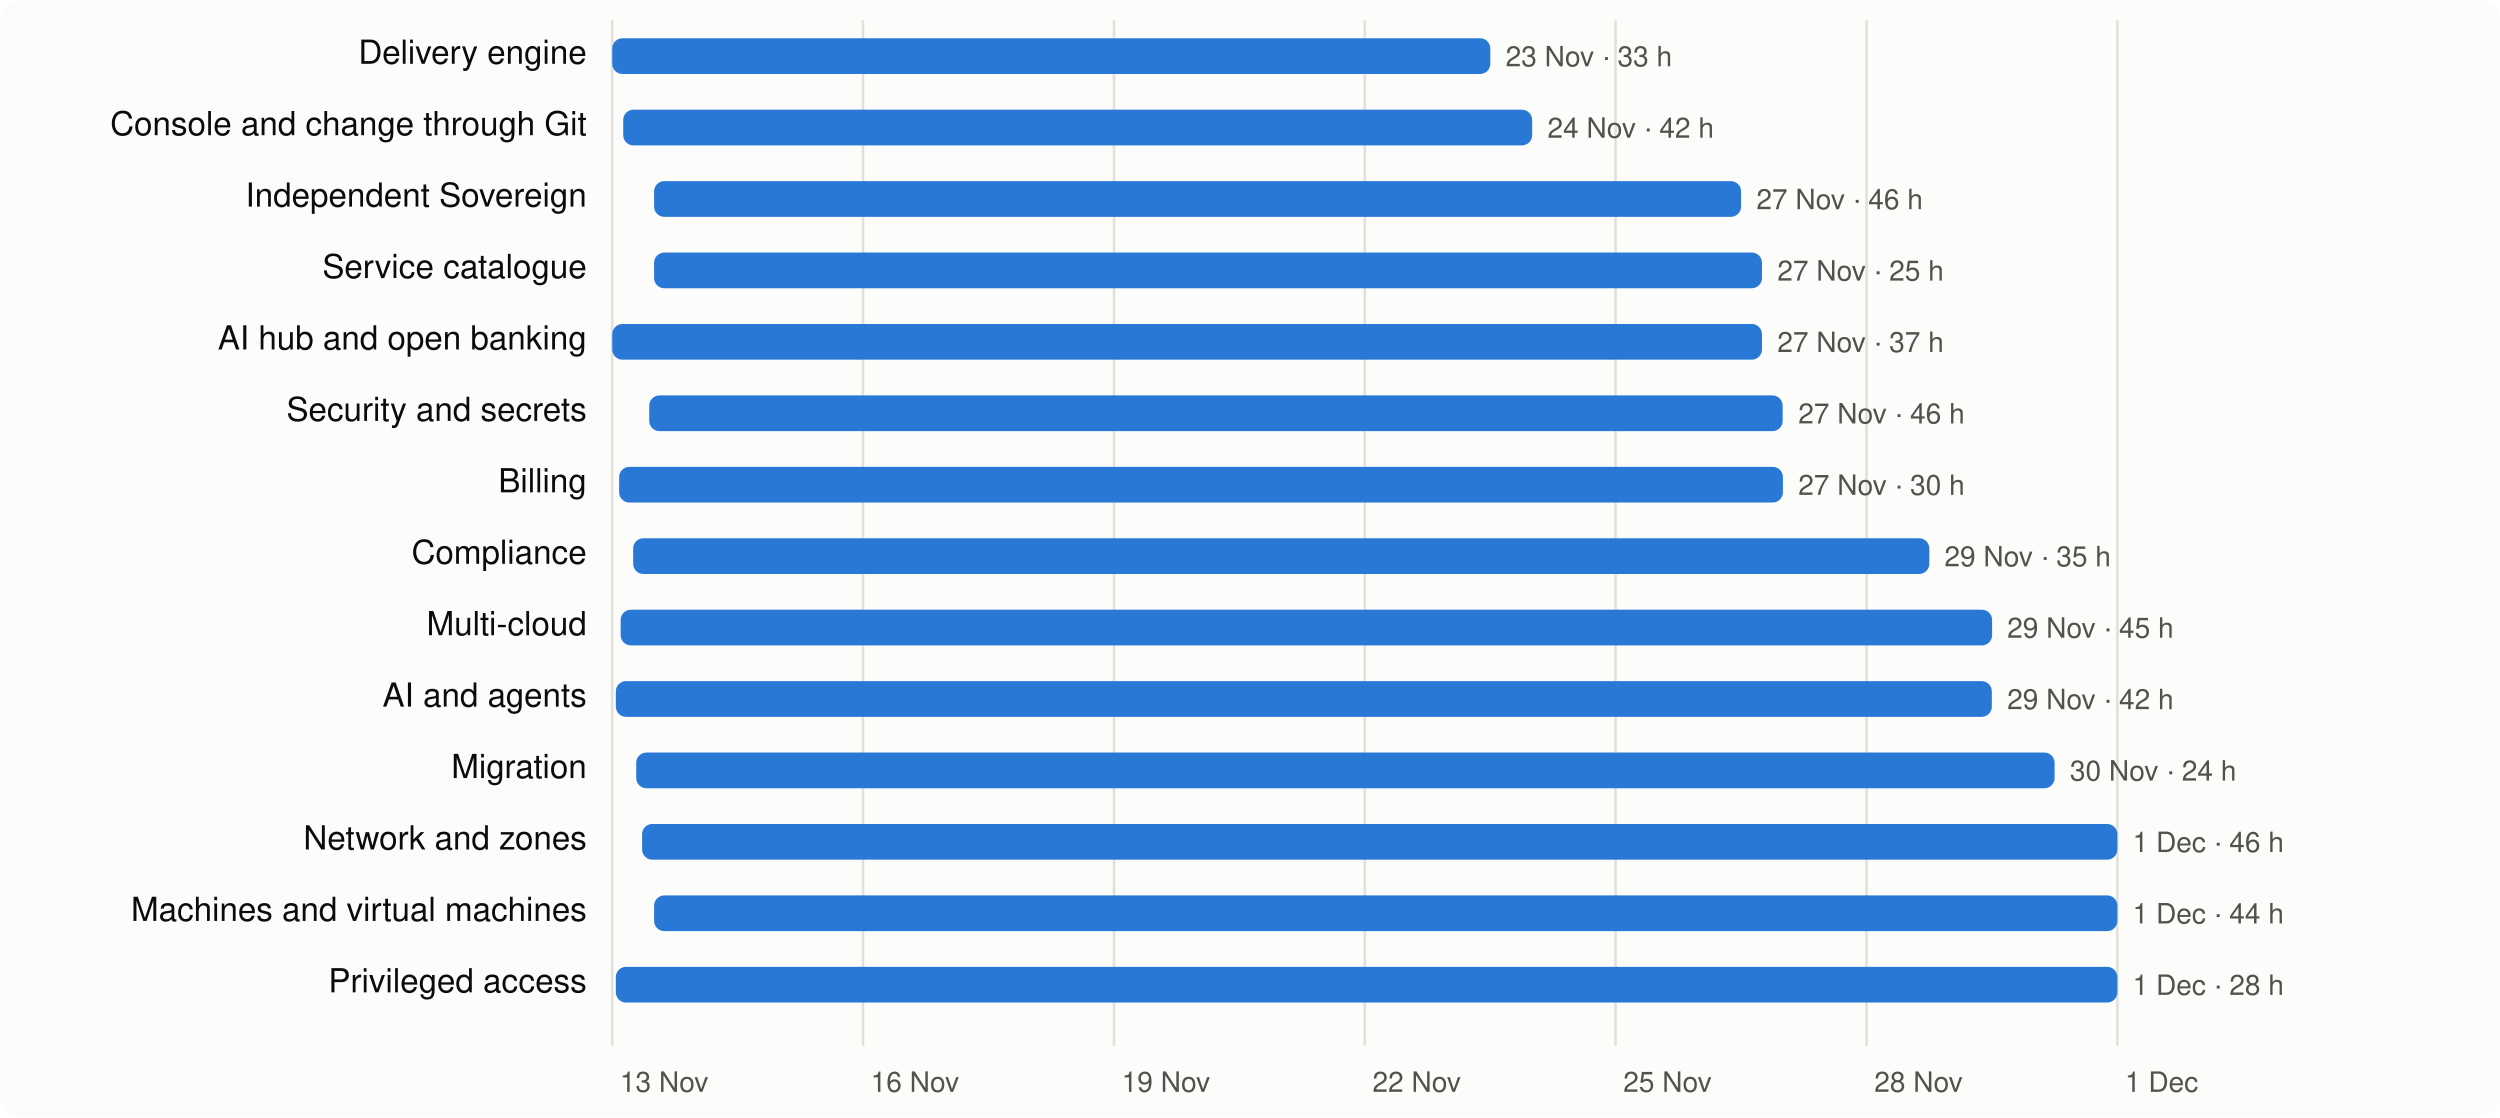
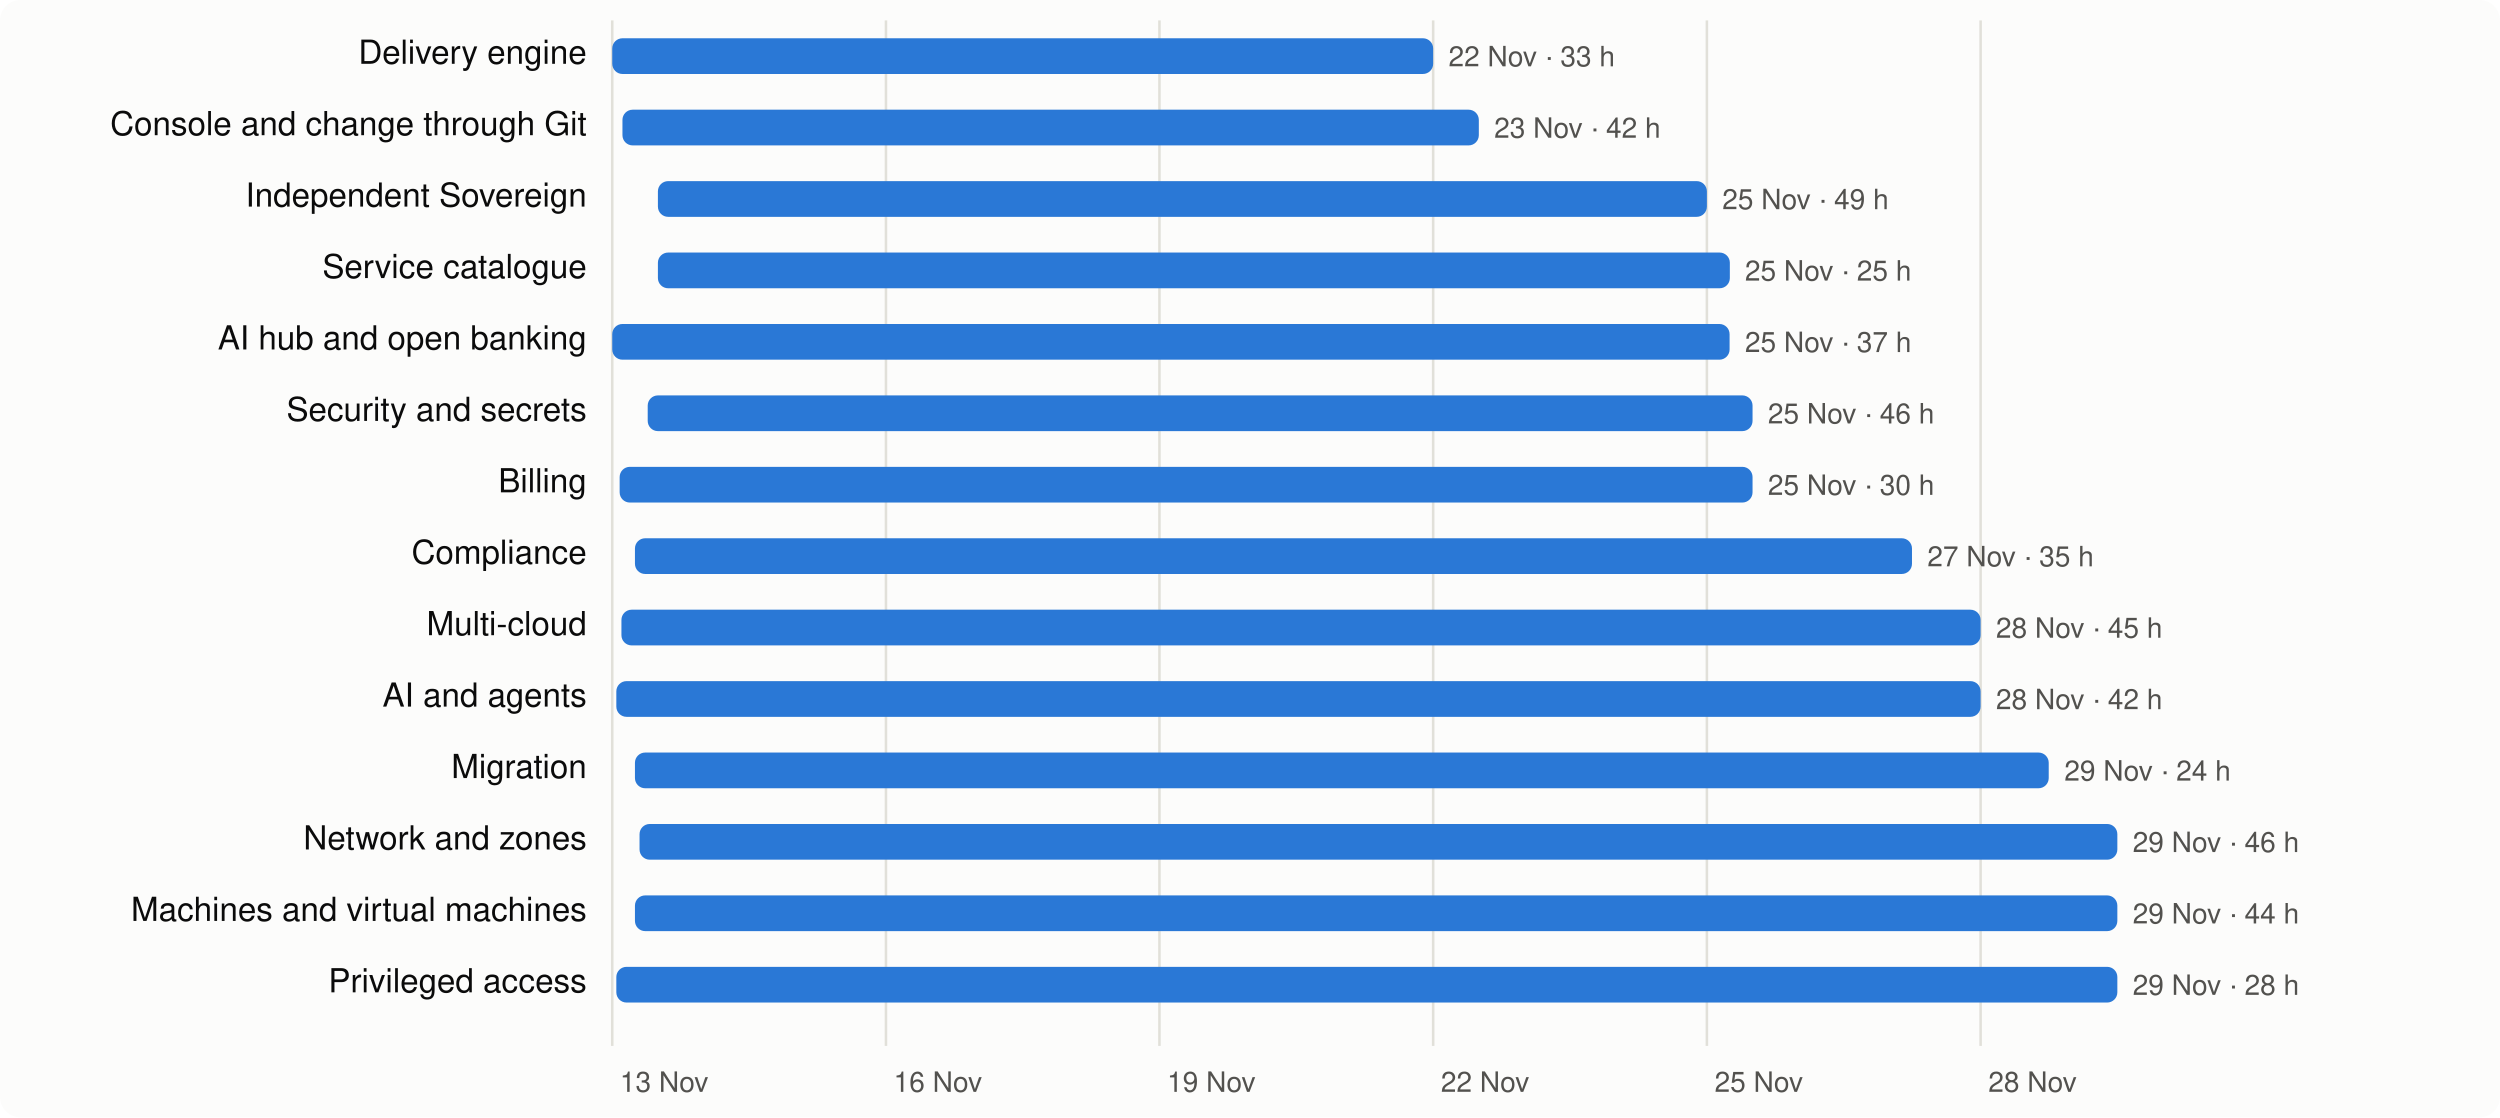
<svg xmlns="http://www.w3.org/2000/svg" viewBox="0 0 980 438" width="980" height="438" font-family="system-ui,-apple-system,Segoe UI,Helvetica,Arial,sans-serif" font-size="13">
  <rect width="980" height="438" rx="8" fill="#fcfcfb" />
  <line x1="240.0" x2="240.0" y1="8" y2="410" stroke="#e1e0d9" />
  <text x="243.0" y="428" fill="#52514e" font-size="11">13 Nov</text>
-   <line x1="338.3" x2="338.3" y1="8" y2="410" stroke="#e1e0d9" />
-   <text x="341.3" y="428" fill="#52514e" font-size="11">16 Nov</text>
-   <line x1="436.7" x2="436.7" y1="8" y2="410" stroke="#e1e0d9" />
-   <text x="439.7" y="428" fill="#52514e" font-size="11">19 Nov</text>
-   <line x1="535.0" x2="535.0" y1="8" y2="410" stroke="#e1e0d9" />
-   <text x="538.0" y="428" fill="#52514e" font-size="11">22 Nov</text>
-   <line x1="633.3" x2="633.3" y1="8" y2="410" stroke="#e1e0d9" />
-   <text x="636.3" y="428" fill="#52514e" font-size="11">25 Nov</text>
-   <line x1="731.7" x2="731.7" y1="8" y2="410" stroke="#e1e0d9" />
-   <text x="734.7" y="428" fill="#52514e" font-size="11">28 Nov</text>
-   <line x1="830.0" x2="830.0" y1="8" y2="410" stroke="#e1e0d9" />
-   <text x="833.0" y="428" fill="#52514e" font-size="11">1 Dec</text>
+   <line x1="347.3" x2="347.3" y1="8" y2="410" stroke="#e1e0d9" />
+   <text x="350.3" y="428" fill="#52514e" font-size="11">16 Nov</text>
+   <line x1="454.5" x2="454.5" y1="8" y2="410" stroke="#e1e0d9" />
+   <text x="457.5" y="428" fill="#52514e" font-size="11">19 Nov</text>
+   <line x1="561.8" x2="561.8" y1="8" y2="410" stroke="#e1e0d9" />
+   <text x="564.8" y="428" fill="#52514e" font-size="11">22 Nov</text>
+   <line x1="669.1" x2="669.1" y1="8" y2="410" stroke="#e1e0d9" />
+   <text x="672.1" y="428" fill="#52514e" font-size="11">25 Nov</text>
+   <line x1="776.4" x2="776.4" y1="8" y2="410" stroke="#e1e0d9" />
+   <text x="779.4" y="428" fill="#52514e" font-size="11">28 Nov</text>
  <text x="230" y="25" text-anchor="end" fill="#0b0b0b">Delivery engine</text>
-   <rect x="240.0" y="15" width="344.2" height="14" rx="4" fill="#2a78d6" />
-   <text x="590.2" y="26" fill="#52514e" font-size="11">23 Nov · 33 h</text>
+   <rect x="240.0" y="15" width="321.8" height="14" rx="4" fill="#2a78d6" />
+   <text x="567.8" y="26" fill="#52514e" font-size="11">22 Nov · 33 h</text>
  <text x="230" y="53" text-anchor="end" fill="#0b0b0b">Console and change through Git</text>
-   <rect x="244.3" y="43" width="356.3" height="14" rx="4" fill="#2a78d6" />
-   <text x="606.6" y="54" fill="#52514e" font-size="11">24 Nov · 42 h</text>
+   <rect x="244.0" y="43" width="335.7" height="14" rx="4" fill="#2a78d6" />
+   <text x="585.7" y="54" fill="#52514e" font-size="11">23 Nov · 42 h</text>
  <text x="230" y="81" text-anchor="end" fill="#0b0b0b">Independent Sovereign</text>
-   <rect x="256.4" y="71" width="426.1" height="14" rx="4" fill="#2a78d6" />
-   <text x="688.5" y="82" fill="#52514e" font-size="11">27 Nov · 46 h</text>
+   <rect x="257.9" y="71" width="411.2" height="14" rx="4" fill="#2a78d6" />
+   <text x="675.1" y="82" fill="#52514e" font-size="11">25 Nov · 49 h</text>
  <text x="230" y="109" text-anchor="end" fill="#0b0b0b">Service catalogue</text>
-   <rect x="256.4" y="99" width="434.3" height="14" rx="4" fill="#2a78d6" />
-   <text x="696.7" y="110" fill="#52514e" font-size="11">27 Nov · 25 h</text>
+   <rect x="257.9" y="99" width="420.2" height="14" rx="4" fill="#2a78d6" />
+   <text x="684.0" y="110" fill="#52514e" font-size="11">25 Nov · 25 h</text>
  <text x="230" y="137" text-anchor="end" fill="#0b0b0b">AI hub and open banking</text>
-   <rect x="240.0" y="127" width="450.7" height="14" rx="4" fill="#2a78d6" />
-   <text x="696.7" y="138" fill="#52514e" font-size="11">27 Nov · 37 h</text>
+   <rect x="240.0" y="127" width="438.0" height="14" rx="4" fill="#2a78d6" />
+   <text x="684.0" y="138" fill="#52514e" font-size="11">25 Nov · 37 h</text>
  <text x="230" y="165" text-anchor="end" fill="#0b0b0b">Security and secrets</text>
-   <rect x="254.5" y="155" width="444.3" height="14" rx="4" fill="#2a78d6" />
-   <text x="704.9" y="166" fill="#52514e" font-size="11">27 Nov · 46 h</text>
+   <rect x="253.9" y="155" width="433.1" height="14" rx="4" fill="#2a78d6" />
+   <text x="693.0" y="166" fill="#52514e" font-size="11">25 Nov · 46 h</text>
  <text x="230" y="193" text-anchor="end" fill="#0b0b0b">Billing</text>
-   <rect x="242.7" y="183" width="456.2" height="14" rx="4" fill="#2a78d6" />
-   <text x="704.9" y="194" fill="#52514e" font-size="11">27 Nov · 30 h</text>
+   <rect x="242.9" y="183" width="444.1" height="14" rx="4" fill="#2a78d6" />
+   <text x="693.0" y="194" fill="#52514e" font-size="11">25 Nov · 30 h</text>
  <text x="230" y="221" text-anchor="end" fill="#0b0b0b">Compliance</text>
-   <rect x="248.2" y="211" width="508.1" height="14" rx="4" fill="#2a78d6" />
-   <text x="762.2" y="222" fill="#52514e" font-size="11">29 Nov · 35 h</text>
+   <rect x="248.9" y="211" width="500.6" height="14" rx="4" fill="#2a78d6" />
+   <text x="755.5" y="222" fill="#52514e" font-size="11">27 Nov · 35 h</text>
  <text x="230" y="249" text-anchor="end" fill="#0b0b0b">Multi-cloud</text>
-   <rect x="243.3" y="239" width="537.6" height="14" rx="4" fill="#2a78d6" />
-   <text x="786.8" y="250" fill="#52514e" font-size="11">29 Nov · 45 h</text>
+   <rect x="243.6" y="239" width="532.8" height="14" rx="4" fill="#2a78d6" />
+   <text x="782.4" y="250" fill="#52514e" font-size="11">28 Nov · 45 h</text>
  <text x="230" y="277" text-anchor="end" fill="#0b0b0b">AI and agents</text>
-   <rect x="241.4" y="267" width="539.4" height="14" rx="4" fill="#2a78d6" />
-   <text x="786.8" y="278" fill="#52514e" font-size="11">29 Nov · 42 h</text>
+   <rect x="241.6" y="267" width="534.8" height="14" rx="4" fill="#2a78d6" />
+   <text x="782.4" y="278" fill="#52514e" font-size="11">28 Nov · 42 h</text>
  <text x="230" y="305" text-anchor="end" fill="#0b0b0b">Migration</text>
-   <rect x="249.4" y="295" width="556.0" height="14" rx="4" fill="#2a78d6" />
-   <text x="811.4" y="306" fill="#52514e" font-size="11">30 Nov · 24 h</text>
+   <rect x="248.9" y="295" width="554.2" height="14" rx="4" fill="#2a78d6" />
+   <text x="809.2" y="306" fill="#52514e" font-size="11">29 Nov · 24 h</text>
  <text x="230" y="333" text-anchor="end" fill="#0b0b0b">Network and zones</text>
-   <rect x="251.7" y="323" width="578.3" height="14" rx="4" fill="#2a78d6" />
-   <text x="836.0" y="334" fill="#52514e" font-size="11">1 Dec · 46 h</text>
+   <rect x="250.7" y="323" width="579.3" height="14" rx="4" fill="#2a78d6" />
+   <text x="836.0" y="334" fill="#52514e" font-size="11">29 Nov · 46 h</text>
  <text x="230" y="361" text-anchor="end" fill="#0b0b0b">Machines and virtual machines</text>
-   <rect x="256.4" y="351" width="573.6" height="14" rx="4" fill="#2a78d6" />
-   <text x="836.0" y="362" fill="#52514e" font-size="11">1 Dec · 44 h</text>
+   <rect x="248.9" y="351" width="581.1" height="14" rx="4" fill="#2a78d6" />
+   <text x="836.0" y="362" fill="#52514e" font-size="11">29 Nov · 44 h</text>
  <text x="230" y="389" text-anchor="end" fill="#0b0b0b">Privileged access</text>
-   <rect x="241.4" y="379" width="588.6" height="14" rx="4" fill="#2a78d6" />
-   <text x="836.0" y="390" fill="#52514e" font-size="11">1 Dec · 28 h</text>
+   <rect x="241.6" y="379" width="588.4" height="14" rx="4" fill="#2a78d6" />
+   <text x="836.0" y="390" fill="#52514e" font-size="11">29 Nov · 28 h</text>
</svg>
